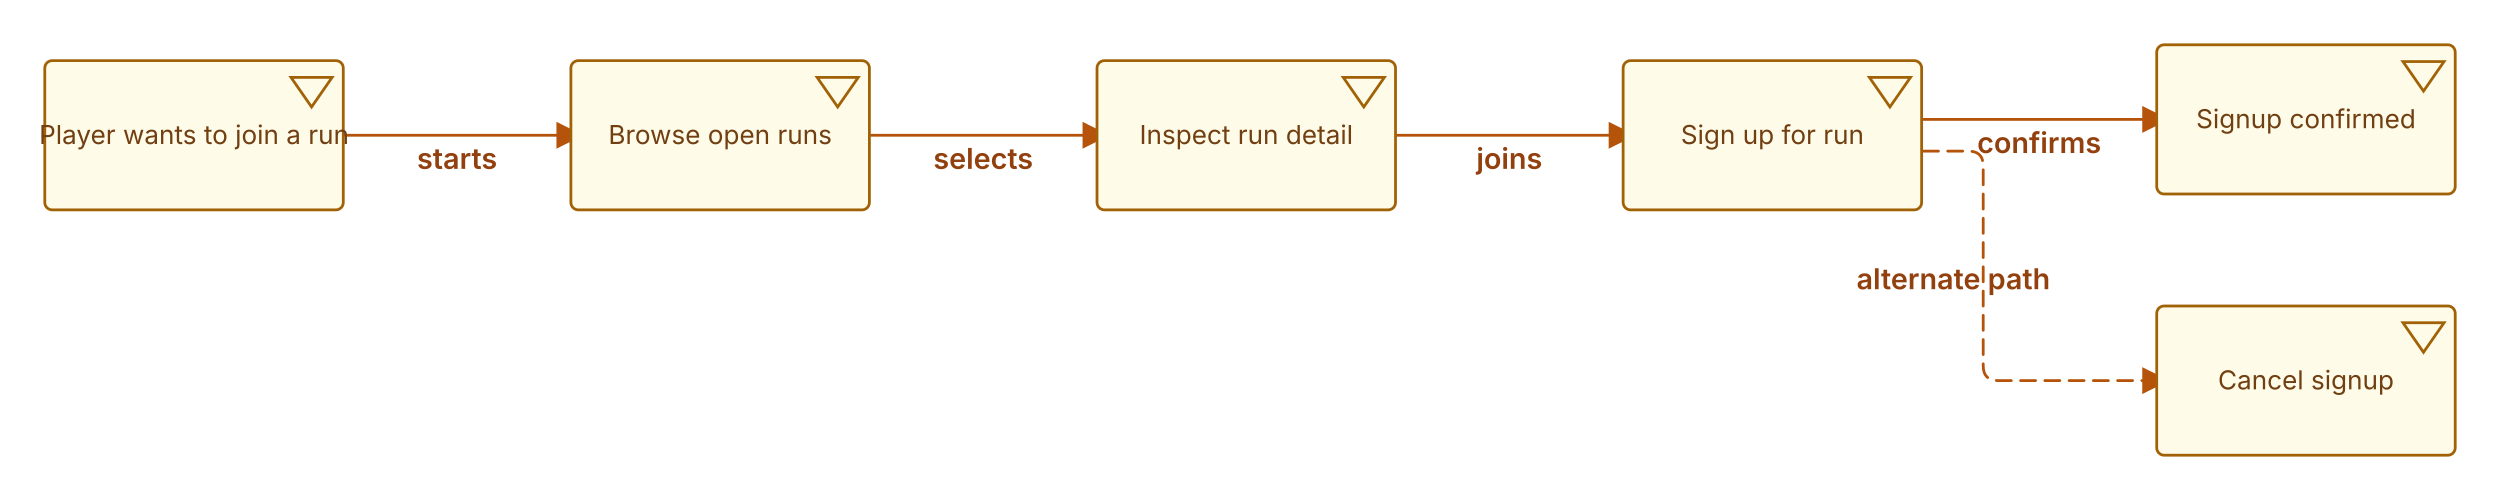
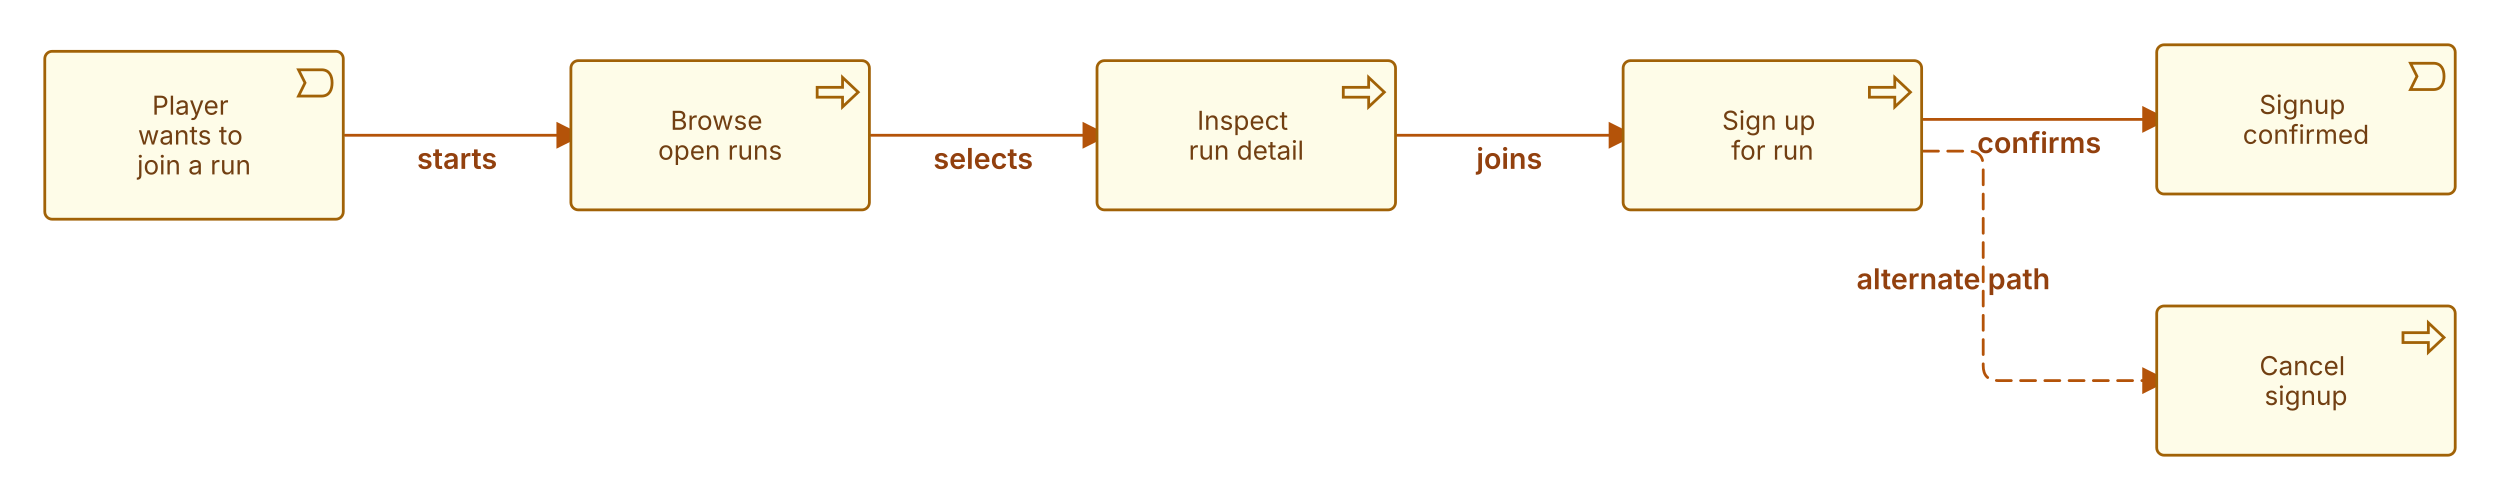
<svg xmlns="http://www.w3.org/2000/svg" width="1340" height="268" viewBox="-12.0 -12.0 1340.0 268.0">
  <rect x="-12.0" y="-12.0" width="1340.0" height="268.0" fill="#ffffff" />
+   <style>g.dediren-edge-highlighted &gt; path{stroke:#1f6feb;stroke-width:3;}</style>
  <g font-family="Inter, Arial, sans-serif" font-size="14">
-     <g data-dediren-edge-id="player-event-triggers-browse">
+     <g data-dediren-edge-id="player-event-triggers-browse" data-dediren-edge-source="player-wants-run" data-dediren-edge-target="browse-open-runs">
      <marker id="marker-end-player-event-triggers-browse" data-dediren-edge-marker-end="filled_arrow" markerWidth="10" markerHeight="10" refX="5" refY="5" orient="auto">
        <path d="M 1 1 L 9 5 L 1 9 Z" fill="#b45309" stroke="#b45309" stroke-width="1" />
      </marker>
      <path d="M 173.0 60.5 L 293.0 60.5" fill="none" stroke="#b45309" stroke-width="1.5" stroke-linecap="round" stroke-linejoin="round" marker-end="url(#marker-end-player-event-triggers-browse)" />
      <text x="233.0" y="78.5" text-anchor="middle" fill="none" font-size="15.4" font-weight="600" stroke="#ffffff" stroke-width="2">starts</text>
      <text x="233.0" y="78.5" text-anchor="middle" fill="#92400e" font-size="15.4" font-weight="600">starts</text>
    </g>
-     <g data-dediren-edge-id="browse-triggers-inspect">
+     <g data-dediren-edge-id="browse-triggers-inspect" data-dediren-edge-source="browse-open-runs" data-dediren-edge-target="inspect-run-detail">
      <marker id="marker-end-browse-triggers-inspect" data-dediren-edge-marker-end="filled_arrow" markerWidth="10" markerHeight="10" refX="5" refY="5" orient="auto">
        <path d="M 1 1 L 9 5 L 1 9 Z" fill="#b45309" stroke="#b45309" stroke-width="1" />
      </marker>
      <path d="M 455.0 60.5 L 575.0 60.5" fill="none" stroke="#b45309" stroke-width="1.5" stroke-linecap="round" stroke-linejoin="round" marker-end="url(#marker-end-browse-triggers-inspect)" />
      <text x="515.0" y="78.5" text-anchor="middle" fill="none" font-size="15.4" font-weight="600" stroke="#ffffff" stroke-width="2">selects</text>
      <text x="515.0" y="78.5" text-anchor="middle" fill="#92400e" font-size="15.4" font-weight="600">selects</text>
    </g>
-     <g data-dediren-edge-id="inspect-triggers-signup">
+     <g data-dediren-edge-id="inspect-triggers-signup" data-dediren-edge-source="inspect-run-detail" data-dediren-edge-target="sign-up-for-run">
      <marker id="marker-end-inspect-triggers-signup" data-dediren-edge-marker-end="filled_arrow" markerWidth="10" markerHeight="10" refX="5" refY="5" orient="auto">
        <path d="M 1 1 L 9 5 L 1 9 Z" fill="#b45309" stroke="#b45309" stroke-width="1" />
      </marker>
      <path d="M 737.0 60.5 L 857.0 60.5" fill="none" stroke="#b45309" stroke-width="1.5" stroke-linecap="round" stroke-linejoin="round" marker-end="url(#marker-end-inspect-triggers-signup)" />
      <text x="797.0" y="78.5" text-anchor="middle" fill="none" font-size="15.4" font-weight="600" stroke="#ffffff" stroke-width="2">joins</text>
      <text x="797.0" y="78.5" text-anchor="middle" fill="#92400e" font-size="15.4" font-weight="600">joins</text>
    </g>
-     <g data-dediren-edge-id="signup-triggers-confirmed">
+     <g data-dediren-edge-id="signup-triggers-confirmed" data-dediren-edge-source="sign-up-for-run" data-dediren-edge-target="signup-confirmed">
      <marker id="marker-end-signup-triggers-confirmed" data-dediren-edge-marker-end="filled_arrow" markerWidth="10" markerHeight="10" refX="5" refY="5" orient="auto">
        <path d="M 1 1 L 9 5 L 1 9 Z" fill="#b45309" stroke="#b45309" stroke-width="1" />
      </marker>
      <path d="M 1019.0 52.0 L 1143.0 52.0" fill="none" stroke="#b45309" stroke-width="1.5" stroke-linecap="round" stroke-linejoin="round" marker-end="url(#marker-end-signup-triggers-confirmed)" />
      <text x="1081.0" y="70.0" text-anchor="middle" fill="none" font-size="15.4" font-weight="600" stroke="#ffffff" stroke-width="2">confirms</text>
      <text x="1081.0" y="70.0" text-anchor="middle" fill="#92400e" font-size="15.4" font-weight="600">confirms</text>
    </g>
-     <g data-dediren-edge-id="signup-flows-to-cancel">
+     <g data-dediren-edge-id="signup-flows-to-cancel" data-dediren-edge-source="sign-up-for-run" data-dediren-edge-target="cancel-signup">
      <marker id="marker-end-signup-flows-to-cancel" data-dediren-edge-marker-end="filled_arrow" markerWidth="10" markerHeight="10" refX="5" refY="5" orient="auto">
        <path d="M 1 1 L 9 5 L 1 9 Z" fill="#b45309" stroke="#b45309" stroke-width="1" />
      </marker>
      <path d="M 1019.0 69.0 L 1043.0 69.0 Q 1051.0 69.0 1051.0 77.0 L 1051.0 184.0 Q 1051.0 192.0 1059.0 192.0 L 1143.0 192.0" fill="none" stroke="#b45309" stroke-width="1.5" stroke-linecap="round" stroke-linejoin="round" stroke-dasharray="8 5" marker-end="url(#marker-end-signup-flows-to-cancel)" />
      <text x="1035.0" y="143.0" text-anchor="middle" fill="none" font-size="15.4" font-weight="600" stroke="#ffffff" stroke-width="2">alternate path</text>
      <text x="1035.0" y="143.0" text-anchor="middle" fill="#92400e" font-size="15.4" font-weight="600">alternate path</text>
    </g>
    <g data-dediren-node-id="player-wants-run">
-       <rect data-dediren-node-shape="archimate_rounded_rectangle" x="12.0" y="20.5" width="160.0" height="80.0" rx="4" fill="#fefce8" stroke="#a16207" stroke-width="1.5" />
-       <g data-dediren-node-decorator="archimate_business_event" data-dediren-icon-kind="business_event" data-dediren-icon-size="22">
-         <path data-dediren-icon-part="business_event" d="M 144 29.5 L 166 29.5 L 155 45.34 Z" fill="#fefce8" stroke="#a16207" stroke-width="1.5" />
+       <rect data-dediren-node-shape="archimate_rounded_rectangle" x="12.0" y="15.5" width="160.0" height="90.0" rx="4" fill="#fefce8" stroke="#a16207" stroke-width="1.5" />
+       <g data-dediren-node-decorator="archimate_business_event" data-dediren-icon-kind="event" data-dediren-icon-size="22">
+         <path data-dediren-icon-part="event-pill" d="M 148.0 25.4 L 160.3 25.4 C 164.7 25.4, 166.0 28.9, 166.0 32.4 C 166.0 35.9, 164.7 39.5, 160.3 39.5 L 148.0 39.5 L 151.5 32.4 L 148.0 25.4 Z" fill="#fefce8" stroke="#a16207" stroke-width="1.5" />
      </g>
-       <text x="92.0" y="65.2" text-anchor="middle" fill="#713f12">Player wants to join a run</text>
+       <text x="92.0" y="44.4" text-anchor="middle" dominant-baseline="middle" fill="#713f12" font-size="14.0">
+         <tspan x="92.0" dy="0">Player</tspan>
+         <tspan x="92.0" dy="16.0">wants to</tspan>
+         <tspan x="92.0" dy="16.0">join a run</tspan>
+       </text>
    </g>
    <g data-dediren-node-id="browse-open-runs">
      <rect data-dediren-node-shape="archimate_rounded_rectangle" x="294.0" y="20.5" width="160.0" height="80.0" rx="4" fill="#fefce8" stroke="#a16207" stroke-width="1.5" />
-       <g data-dediren-node-decorator="archimate_business_process" data-dediren-icon-kind="business_process" data-dediren-icon-size="22">
-         <path data-dediren-icon-part="business_process" d="M 426 29.5 L 448 29.5 L 437 45.34 Z" fill="#fefce8" stroke="#a16207" stroke-width="1.5" />
+       <g data-dediren-node-decorator="archimate_business_process" data-dediren-icon-kind="process" data-dediren-icon-size="22">
+         <path data-dediren-icon-part="process-arrow" d="M 426.0 34.8 L 439.6 34.8 L 439.6 29.5 L 448.0 37.4 L 439.6 45.3 L 439.6 40.1 L 426.0 40.1 Z" fill="#fefce8" stroke="#a16207" stroke-width="1.5" />
      </g>
-       <text x="374.0" y="65.2" text-anchor="middle" fill="#713f12">Browse open runs</text>
+       <text x="374.0" y="52.5" text-anchor="middle" dominant-baseline="middle" fill="#713f12" font-size="14.0">
+         <tspan x="374.0" dy="0">Browse</tspan>
+         <tspan x="374.0" dy="16.0">open runs</tspan>
+       </text>
    </g>
    <g data-dediren-node-id="inspect-run-detail">
      <rect data-dediren-node-shape="archimate_rounded_rectangle" x="576.0" y="20.5" width="160.0" height="80.0" rx="4" fill="#fefce8" stroke="#a16207" stroke-width="1.5" />
-       <g data-dediren-node-decorator="archimate_business_process" data-dediren-icon-kind="business_process" data-dediren-icon-size="22">
-         <path data-dediren-icon-part="business_process" d="M 708 29.5 L 730 29.5 L 719 45.34 Z" fill="#fefce8" stroke="#a16207" stroke-width="1.5" />
+       <g data-dediren-node-decorator="archimate_business_process" data-dediren-icon-kind="process" data-dediren-icon-size="22">
+         <path data-dediren-icon-part="process-arrow" d="M 708.0 34.8 L 721.6 34.8 L 721.6 29.5 L 730.0 37.4 L 721.6 45.3 L 721.6 40.1 L 708.0 40.1 Z" fill="#fefce8" stroke="#a16207" stroke-width="1.5" />
      </g>
-       <text x="656.0" y="65.2" text-anchor="middle" fill="#713f12">Inspect run detail</text>
+       <text x="656.0" y="52.5" text-anchor="middle" dominant-baseline="middle" fill="#713f12" font-size="14.0">
+         <tspan x="656.0" dy="0">Inspect</tspan>
+         <tspan x="656.0" dy="16.0">run detail</tspan>
+       </text>
    </g>
    <g data-dediren-node-id="sign-up-for-run">
      <rect data-dediren-node-shape="archimate_rounded_rectangle" x="858.0" y="20.5" width="160.0" height="80.0" rx="4" fill="#fefce8" stroke="#a16207" stroke-width="1.5" />
-       <g data-dediren-node-decorator="archimate_business_process" data-dediren-icon-kind="business_process" data-dediren-icon-size="22">
-         <path data-dediren-icon-part="business_process" d="M 990 29.5 L 1012 29.5 L 1001 45.34 Z" fill="#fefce8" stroke="#a16207" stroke-width="1.5" />
+       <g data-dediren-node-decorator="archimate_business_process" data-dediren-icon-kind="process" data-dediren-icon-size="22">
+         <path data-dediren-icon-part="process-arrow" d="M 990.0 34.8 L 1003.6 34.8 L 1003.6 29.5 L 1012.0 37.4 L 1003.6 45.3 L 1003.6 40.1 L 990.0 40.1 Z" fill="#fefce8" stroke="#a16207" stroke-width="1.5" />
      </g>
-       <text x="938.0" y="65.2" text-anchor="middle" fill="#713f12">Sign up for run</text>
+       <text x="938.0" y="52.5" text-anchor="middle" dominant-baseline="middle" fill="#713f12" font-size="14.0">
+         <tspan x="938.0" dy="0">Sign up</tspan>
+         <tspan x="938.0" dy="16.0">for run</tspan>
+       </text>
    </g>
    <g data-dediren-node-id="cancel-signup">
      <rect data-dediren-node-shape="archimate_rounded_rectangle" x="1144.0" y="152.0" width="160.0" height="80.0" rx="4" fill="#fefce8" stroke="#a16207" stroke-width="1.5" />
-       <g data-dediren-node-decorator="archimate_business_process" data-dediren-icon-kind="business_process" data-dediren-icon-size="22">
-         <path data-dediren-icon-part="business_process" d="M 1276 161 L 1298 161 L 1287 176.84 Z" fill="#fefce8" stroke="#a16207" stroke-width="1.5" />
+       <g data-dediren-node-decorator="archimate_business_process" data-dediren-icon-kind="process" data-dediren-icon-size="22">
+         <path data-dediren-icon-part="process-arrow" d="M 1276.0 166.3 L 1289.6 166.3 L 1289.6 161.0 L 1298.0 168.9 L 1289.6 176.8 L 1289.6 171.6 L 1276.0 171.6 Z" fill="#fefce8" stroke="#a16207" stroke-width="1.5" />
      </g>
-       <text x="1224.0" y="196.7" text-anchor="middle" fill="#713f12">Cancel signup</text>
+       <text x="1224.0" y="184.0" text-anchor="middle" dominant-baseline="middle" fill="#713f12" font-size="14.0">
+         <tspan x="1224.0" dy="0">Cancel</tspan>
+         <tspan x="1224.0" dy="16.0">signup</tspan>
+       </text>
    </g>
    <g data-dediren-node-id="signup-confirmed">
      <rect data-dediren-node-shape="archimate_rounded_rectangle" x="1144.0" y="12.0" width="160.0" height="80.0" rx="4" fill="#fefce8" stroke="#a16207" stroke-width="1.5" />
-       <g data-dediren-node-decorator="archimate_business_event" data-dediren-icon-kind="business_event" data-dediren-icon-size="22">
-         <path data-dediren-icon-part="business_event" d="M 1276 21 L 1298 21 L 1287 36.84 Z" fill="#fefce8" stroke="#a16207" stroke-width="1.5" />
+       <g data-dediren-node-decorator="archimate_business_event" data-dediren-icon-kind="event" data-dediren-icon-size="22">
+         <path data-dediren-icon-part="event-pill" d="M 1280.0 21.9 L 1292.3 21.9 C 1296.7 21.9, 1298.0 25.4, 1298.0 28.9 C 1298.0 32.4, 1296.7 36.0, 1292.3 36.0 L 1280.0 36.0 L 1283.5 28.9 L 1280.0 21.9 Z" fill="#fefce8" stroke="#a16207" stroke-width="1.5" />
      </g>
-       <text x="1224.0" y="56.7" text-anchor="middle" fill="#713f12">Signup confirmed</text>
+       <text x="1224.0" y="44.0" text-anchor="middle" dominant-baseline="middle" fill="#713f12" font-size="14.0">
+         <tspan x="1224.0" dy="0">Signup</tspan>
+         <tspan x="1224.0" dy="16.0">confirmed</tspan>
+       </text>
    </g>
  </g>
</svg>
